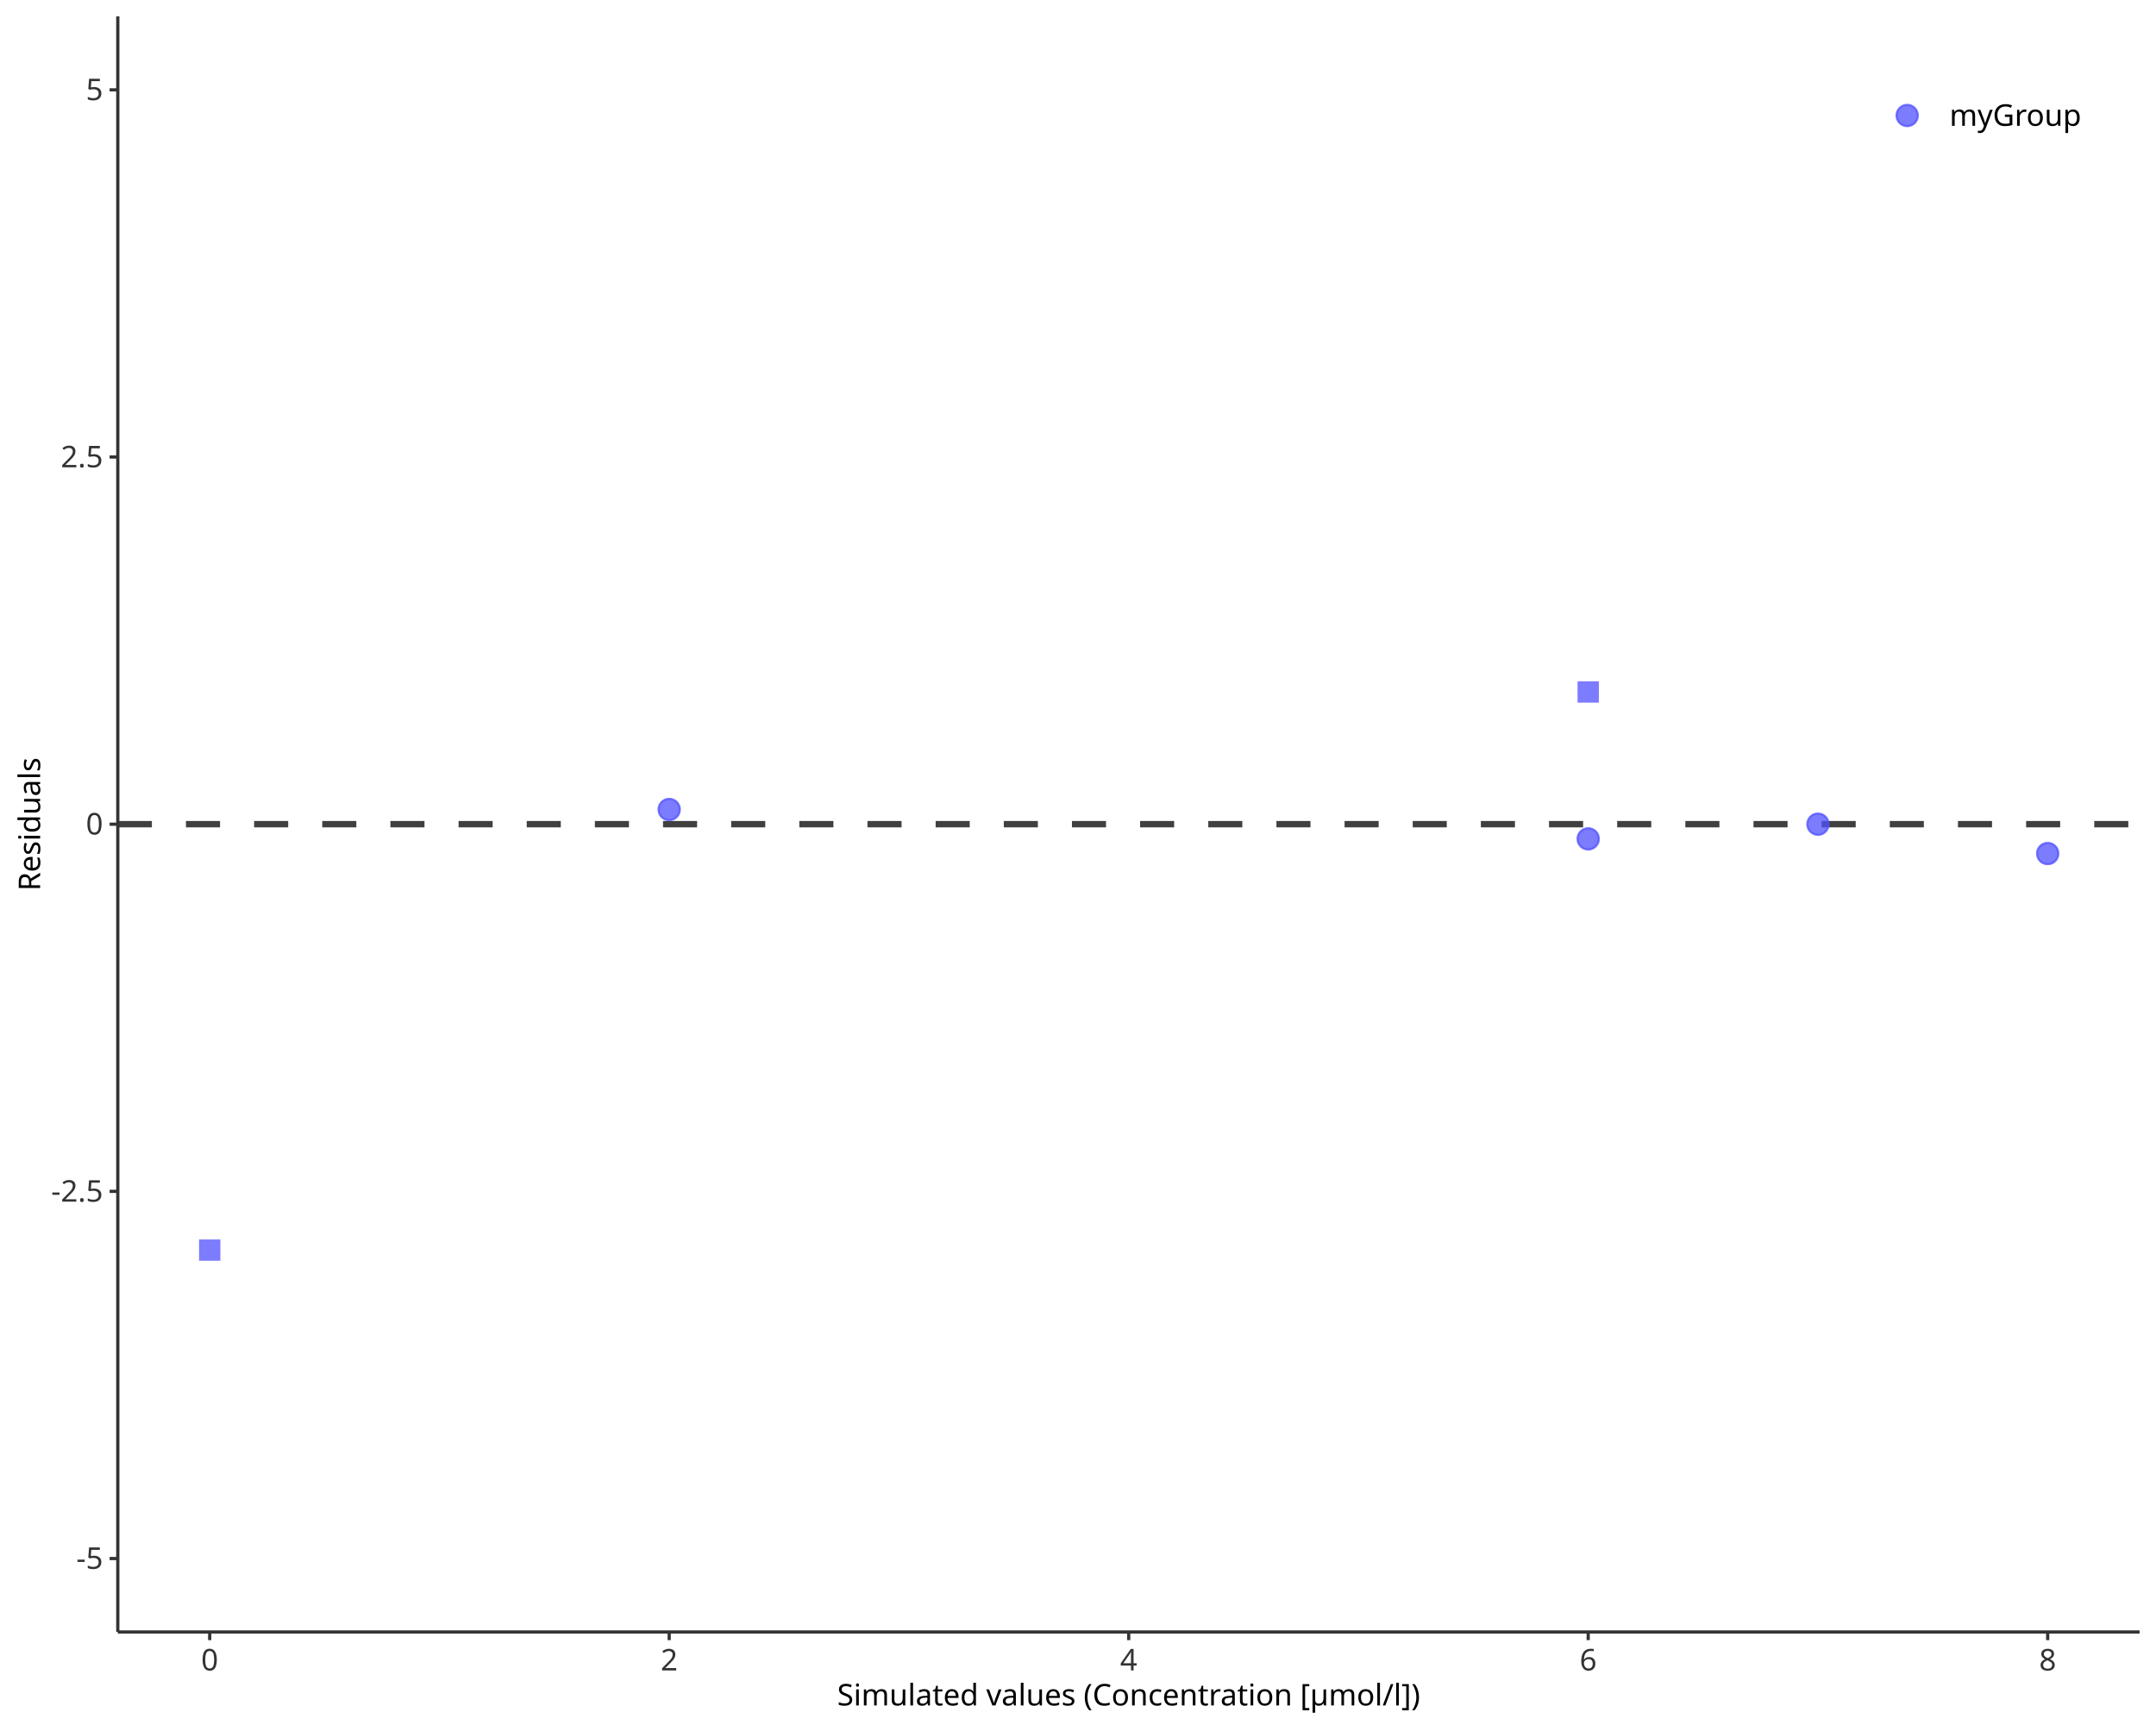
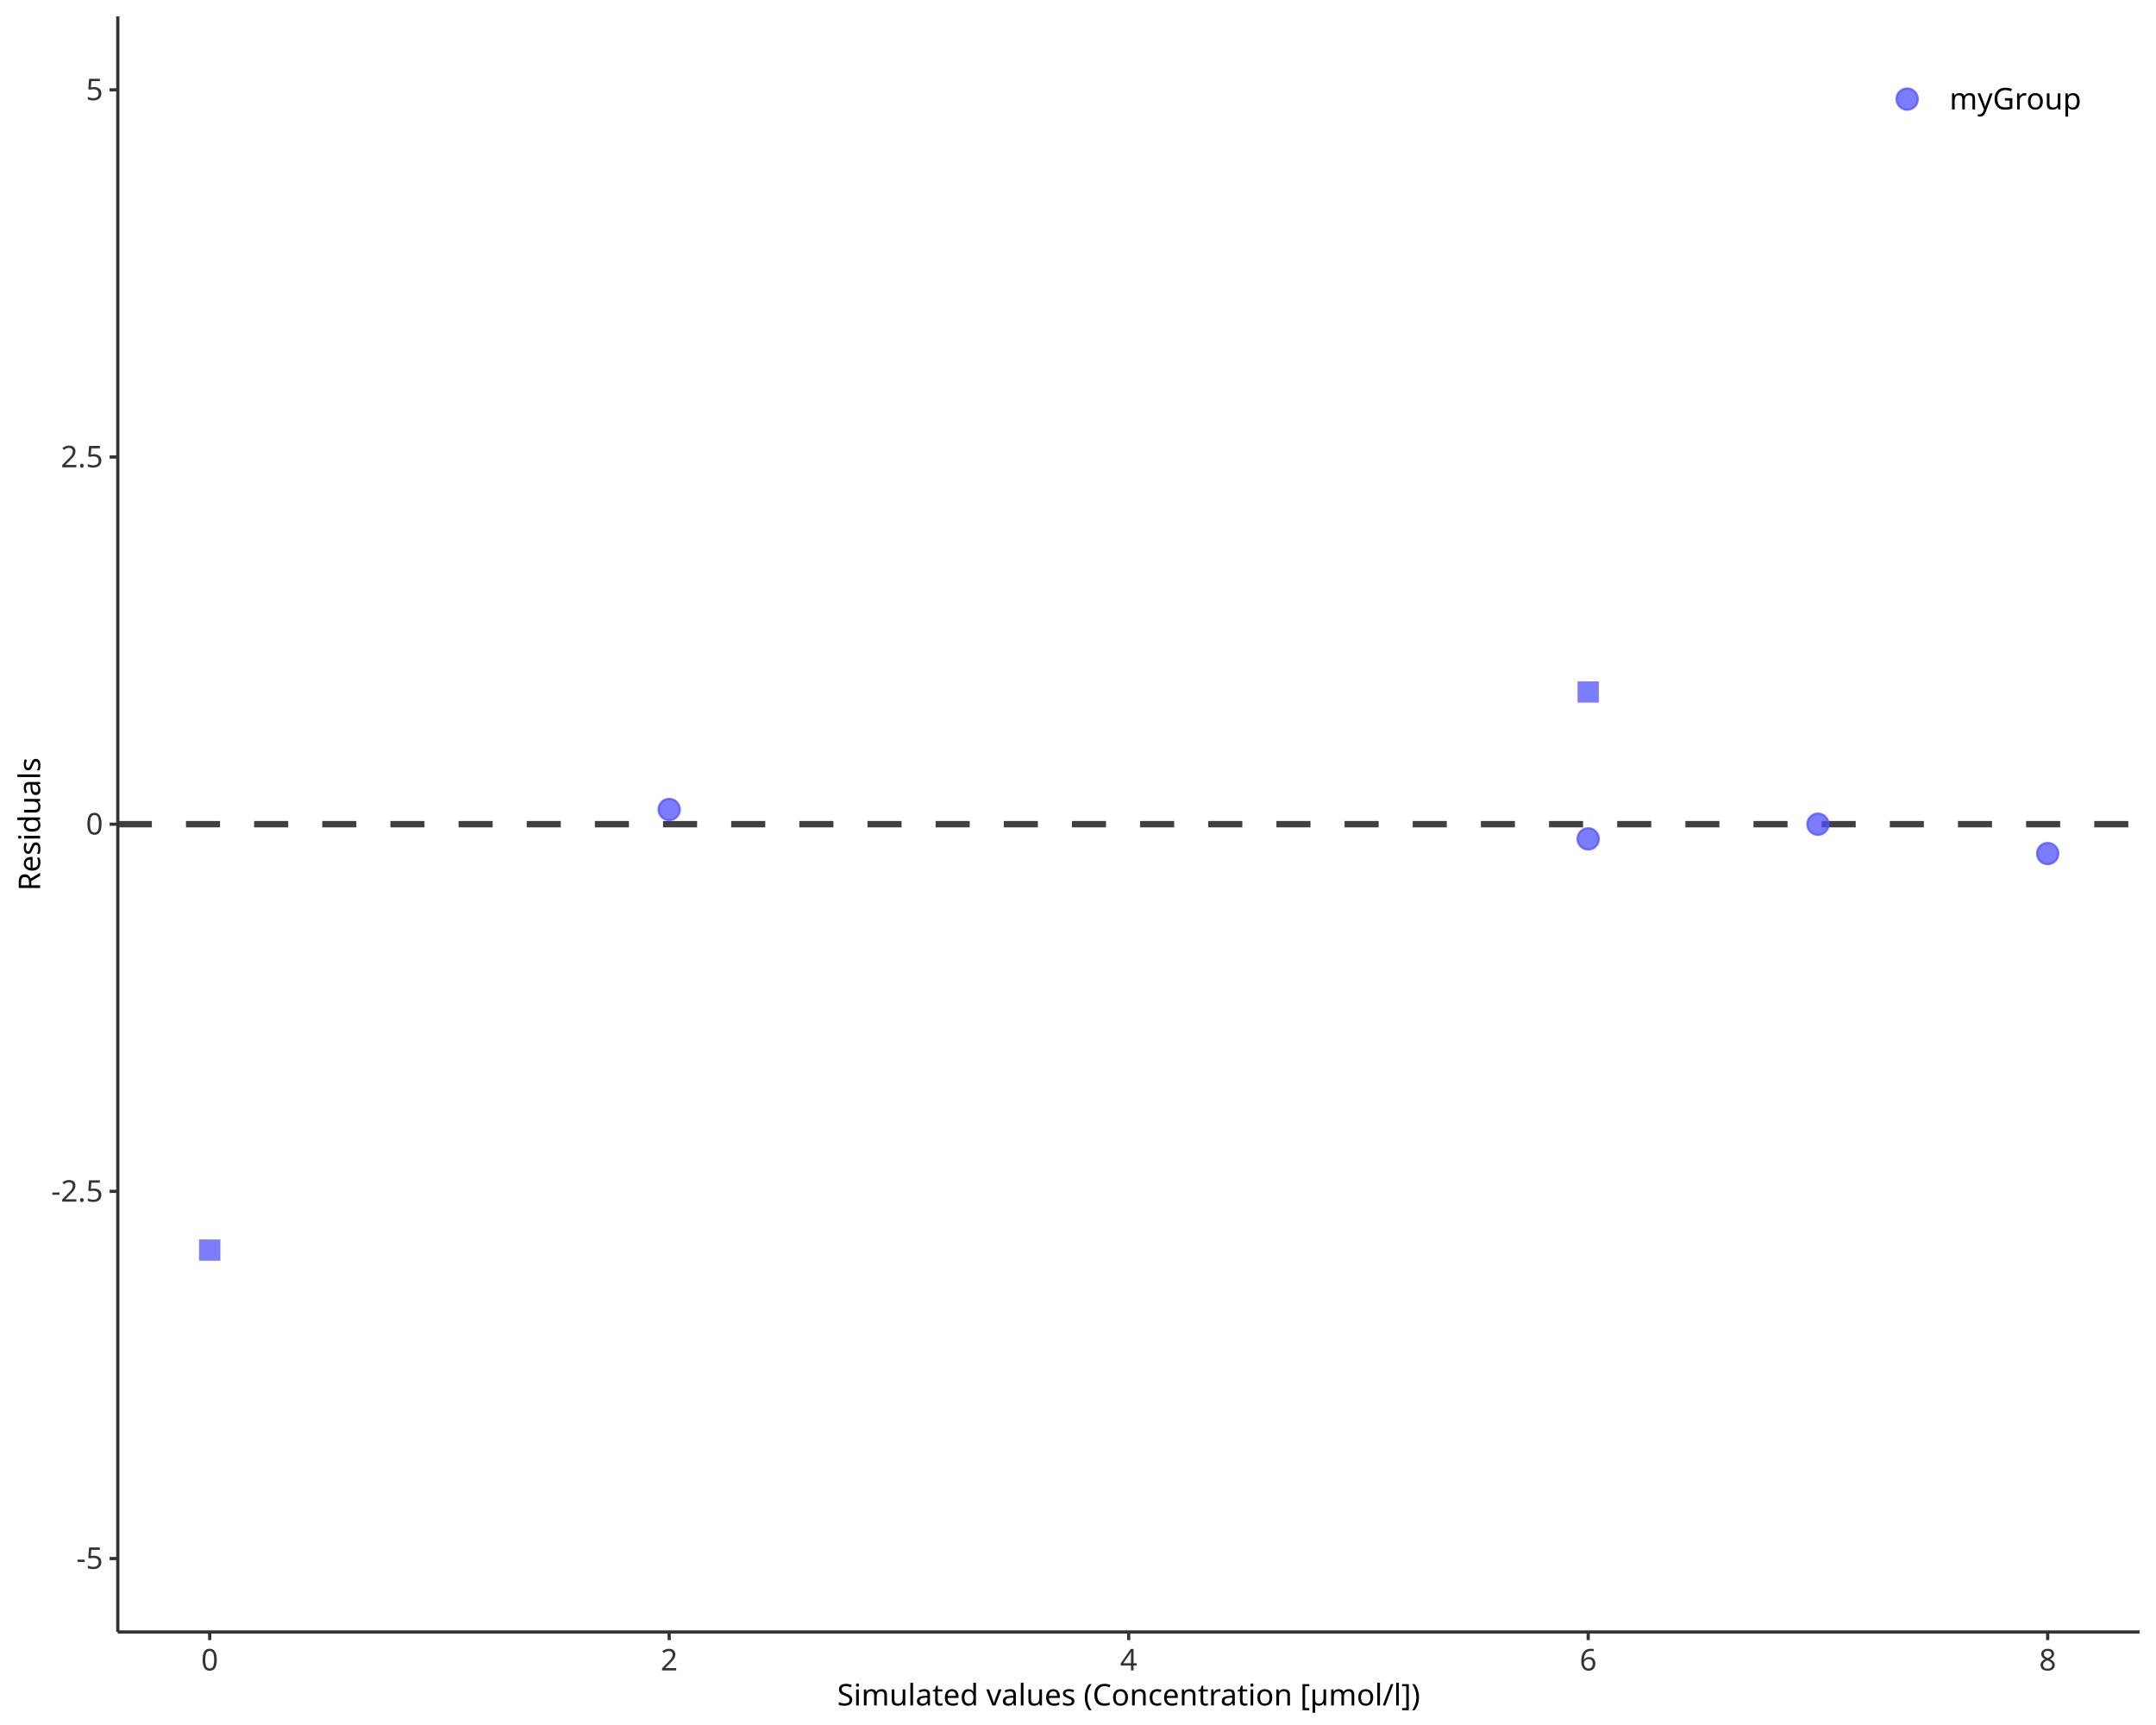
<svg xmlns="http://www.w3.org/2000/svg" class="svglite" data-engine-version="2.0" width="720.00pt" height="576.00pt" viewBox="0 0 720.00 576.00">
  <defs>
    <style type="text/css">
    .svglite line, .svglite polyline, .svglite polygon, .svglite path, .svglite rect, .svglite circle {
      fill: none;
      stroke: #000000;
      stroke-linecap: round;
      stroke-linejoin: round;
      stroke-miterlimit: 10.00;
    }
  </style>
  </defs>
  <rect width="100%" height="100%" style="stroke: none; fill: #FFFFFF;" />
  <defs>
    <clipPath id="cpMC4wMHw3MjAuMDB8MC4wMHw1NzYuMDA=">
      <rect x="0.00" y="0.00" width="720.00" height="576.00" />
    </clipPath>
  </defs>
  <g clip-path="url(#cpMC4wMHw3MjAuMDB8MC4wMHw1NzYuMDA=)">
-     <rect x="0.00" y="0.00" width="720.00" height="576.00" style="stroke-width: 1.07; stroke: none; fill: #FFFFFF;" />
+     <rect x="0" y="0.00" width="720.00" height="576.00" style="stroke-width: 1.07; stroke: none; fill: #FFFFFF;" />
  </g>
  <defs>
    <clipPath id="cpMzkuMzR8NzE0LjUyfDUuNDh8NTQ0Ljkz">
      <rect x="39.34" y="5.48" width="675.18" height="539.45" />
    </clipPath>
  </defs>
  <g clip-path="url(#cpMzkuMzR8NzE0LjUyfDUuNDh8NTQ0Ljkz)">
    <rect x="39.34" y="5.48" width="675.18" height="539.45" style="stroke-width: 1.07; stroke: none; fill: #FFFFFF;" />
  </g>
+   <g clip-path="url(#cpMC4wMHw3MjAuMDB8MC4wMHw1NzYuMDA=)">
+ </g>
+   <g clip-path="url(#cpMzkuMzR8NzE0LjUyfDUuNDh8NTQ0Ljkz)">
+ </g>
+   <g clip-path="url(#cpMC4wMHw3MjAuMDB8MC4wMHw1NzYuMDA=)">
+ </g>
+   <g clip-path="url(#cpMzkuMzR8NzE0LjUyfDUuNDh8NTQ0Ljkz)">
+ </g>
+   <g clip-path="url(#cpMC4wMHw3MjAuMDB8MC4wMHw1NzYuMDA=)">
+ </g>
+   <g clip-path="url(#cpMzkuMzR8NzE0LjUyfDUuNDh8NTQ0Ljkz)">
+ </g>
+   <g clip-path="url(#cpMC4wMHw3MjAuMDB8MC4wMHw1NzYuMDA=)">
+ </g>
+   <g clip-path="url(#cpMzkuMzR8NzE0LjUyfDUuNDh8NTQ0Ljkz)">
+ </g>
  <g clip-path="url(#cpMC4wMHw3MjAuMDB8MC4wMHw1NzYuMDA=)">
</g>
  <g clip-path="url(#cpMzkuMzR8NzE0LjUyfDUuNDh8NTQ0Ljkz)">
</g>
  <g clip-path="url(#cpMC4wMHw3MjAuMDB8MC4wMHw1NzYuMDA=)">
</g>
  <g clip-path="url(#cpMzkuMzR8NzE0LjUyfDUuNDh8NTQ0Ljkz)">
</g>
  <g clip-path="url(#cpMC4wMHw3MjAuMDB8MC4wMHw1NzYuMDA=)">
</g>
  <g clip-path="url(#cpMzkuMzR8NzE0LjUyfDUuNDh8NTQ0Ljkz)">
</g>
  <g clip-path="url(#cpMC4wMHw3MjAuMDB8MC4wMHw1NzYuMDA=)">
</g>
  <g clip-path="url(#cpMzkuMzR8NzE0LjUyfDUuNDh8NTQ0Ljkz)">
</g>
  <g clip-path="url(#cpMC4wMHw3MjAuMDB8MC4wMHw1NzYuMDA=)">
</g>
  <g clip-path="url(#cpMzkuMzR8NzE0LjUyfDUuNDh8NTQ0Ljkz)">
</g>
  <g clip-path="url(#cpMC4wMHw3MjAuMDB8MC4wMHw1NzYuMDA=)">
</g>
  <g clip-path="url(#cpMzkuMzR8NzE0LjUyfDUuNDh8NTQ0Ljkz)">
</g>
  <g clip-path="url(#cpMC4wMHw3MjAuMDB8MC4wMHw1NzYuMDA=)">
</g>
  <g clip-path="url(#cpMzkuMzR8NzE0LjUyfDUuNDh8NTQ0Ljkz)">
</g>
  <g clip-path="url(#cpMC4wMHw3MjAuMDB8MC4wMHw1NzYuMDA=)">
</g>
  <g clip-path="url(#cpMzkuMzR8NzE0LjUyfDUuNDh8NTQ0Ljkz)">
</g>
  <g clip-path="url(#cpMC4wMHw3MjAuMDB8MC4wMHw1NzYuMDA=)">
</g>
  <g clip-path="url(#cpMzkuMzR8NzE0LjUyfDUuNDh8NTQ0Ljkz)">
</g>
  <g clip-path="url(#cpMC4wMHw3MjAuMDB8MC4wMHw1NzYuMDA=)">
</g>
  <g clip-path="url(#cpMzkuMzR8NzE0LjUyfDUuNDh8NTQ0Ljkz)">
</g>
  <g clip-path="url(#cpMC4wMHw3MjAuMDB8MC4wMHw1NzYuMDA=)">
</g>
  <g clip-path="url(#cpMzkuMzR8NzE0LjUyfDUuNDh8NTQ0Ljkz)">
</g>
  <g clip-path="url(#cpMC4wMHw3MjAuMDB8MC4wMHw1NzYuMDA=)">
</g>
  <g clip-path="url(#cpMzkuMzR8NzE0LjUyfDUuNDh8NTQ0Ljkz)">
</g>
  <g clip-path="url(#cpMC4wMHw3MjAuMDB8MC4wMHw1NzYuMDA=)">
</g>
  <g clip-path="url(#cpMzkuMzR8NzE0LjUyfDUuNDh8NTQ0Ljkz)">
</g>
  <g clip-path="url(#cpMC4wMHw3MjAuMDB8MC4wMHw1NzYuMDA=)">
</g>
  <g clip-path="url(#cpMzkuMzR8NzE0LjUyfDUuNDh8NTQ0Ljkz)">
</g>
  <g clip-path="url(#cpMC4wMHw3MjAuMDB8MC4wMHw1NzYuMDA=)">
</g>
  <g clip-path="url(#cpMzkuMzR8NzE0LjUyfDUuNDh8NTQ0Ljkz)">
</g>
  <g clip-path="url(#cpMC4wMHw3MjAuMDB8MC4wMHw1NzYuMDA=)">
</g>
  <g clip-path="url(#cpMzkuMzR8NzE0LjUyfDUuNDh8NTQ0Ljkz)">
    <line x1="39.34" y1="275.21" x2="714.52" y2="275.21" style="stroke-width: 2.13; stroke: #000000; stroke-opacity: 0.75; stroke-dasharray: 11.38,11.38; stroke-linecap: butt;" />
    <circle cx="223.48" cy="270.30" r="3.56" style="stroke-width: 0.71; stroke: #5050FF; stroke-opacity: 0.75; fill: #5050FF; fill-opacity: 0.75;" />
    <circle cx="530.38" cy="280.11" r="3.56" style="stroke-width: 0.71; stroke: #5050FF; stroke-opacity: 0.75; fill: #5050FF; fill-opacity: 0.75;" />
    <circle cx="607.11" cy="275.21" r="3.56" style="stroke-width: 0.71; stroke: #5050FF; stroke-opacity: 0.75; fill: #5050FF; fill-opacity: 0.75;" />
    <circle cx="683.83" cy="285.01" r="3.56" style="stroke-width: 0.71; stroke: #5050FF; stroke-opacity: 0.75; fill: #5050FF; fill-opacity: 0.75;" />
    <polygon points="66.48,420.98 73.59,420.98 73.59,413.87 66.48,413.87 " style="stroke-width: 0.71; stroke: none; fill: #5050FF; fill-opacity: 0.75;" />
    <polygon points="526.83,234.62 533.94,234.62 533.94,227.51 526.83,227.51 " style="stroke-width: 0.71; stroke: none; fill: #5050FF; fill-opacity: 0.75;" />
    <polygon points="680.28,33.56 687.39,33.56 687.39,26.44 680.28,26.44 " style="stroke-width: 0.71; stroke: none; fill: #5050FF; fill-opacity: 0.75;" />
  </g>
  <g clip-path="url(#cpMC4wMHw3MjAuMDB8MC4wMHw1NzYuMDA=)">
    <polyline points="39.34,544.93 39.34,5.48 " style="stroke-width: 1.07; stroke: #333333; stroke-linecap: butt;" />
    <text x="34.41" y="523.85" text-anchor="end" style="font-size: 10.00px; fill: #333333; font-family: sans;" textLength="8.89px" lengthAdjust="spacingAndGlyphs">-5</text>
    <text x="34.41" y="401.25" text-anchor="end" style="font-size: 10.00px; fill: #333333; font-family: sans;" textLength="17.23px" lengthAdjust="spacingAndGlyphs">-2.5</text>
    <text x="34.41" y="278.65" text-anchor="end" style="font-size: 10.00px; fill: #333333; font-family: sans;" textLength="5.56px" lengthAdjust="spacingAndGlyphs">0</text>
    <text x="34.41" y="156.04" text-anchor="end" style="font-size: 10.00px; fill: #333333; font-family: sans;" textLength="13.90px" lengthAdjust="spacingAndGlyphs">2.5</text>
    <text x="34.41" y="33.44" text-anchor="end" style="font-size: 10.00px; fill: #333333; font-family: sans;" textLength="5.56px" lengthAdjust="spacingAndGlyphs">5</text>
    <polyline points="36.60,520.41 39.34,520.41 " style="stroke-width: 1.07; stroke: #333333; stroke-linecap: butt;" />
    <polyline points="36.60,397.81 39.34,397.81 " style="stroke-width: 1.07; stroke: #333333; stroke-linecap: butt;" />
    <polyline points="36.60,275.21 39.34,275.21 " style="stroke-width: 1.07; stroke: #333333; stroke-linecap: butt;" />
    <polyline points="36.60,152.60 39.34,152.60 " style="stroke-width: 1.07; stroke: #333333; stroke-linecap: butt;" />
    <polyline points="36.60,30.00 39.34,30.00 " style="stroke-width: 1.07; stroke: #333333; stroke-linecap: butt;" />
    <polyline points="39.34,544.93 714.52,544.93 " style="stroke-width: 1.07; stroke: #333333; stroke-linecap: butt;" />
    <polyline points="70.03,547.67 70.03,544.93 " style="stroke-width: 1.07; stroke: #333333; stroke-linecap: butt;" />
    <polyline points="223.48,547.67 223.48,544.93 " style="stroke-width: 1.07; stroke: #333333; stroke-linecap: butt;" />
    <polyline points="376.93,547.67 376.93,544.93 " style="stroke-width: 1.07; stroke: #333333; stroke-linecap: butt;" />
    <polyline points="530.38,547.67 530.38,544.93 " style="stroke-width: 1.07; stroke: #333333; stroke-linecap: butt;" />
    <polyline points="683.83,547.67 683.83,544.93 " style="stroke-width: 1.07; stroke: #333333; stroke-linecap: butt;" />
    <text x="70.03" y="557.78" text-anchor="middle" style="font-size: 10.00px; fill: #333333; font-family: sans;" textLength="5.56px" lengthAdjust="spacingAndGlyphs">0</text>
    <text x="223.48" y="557.78" text-anchor="middle" style="font-size: 10.00px; fill: #333333; font-family: sans;" textLength="5.56px" lengthAdjust="spacingAndGlyphs">2</text>
    <text x="376.93" y="557.78" text-anchor="middle" style="font-size: 10.00px; fill: #333333; font-family: sans;" textLength="5.56px" lengthAdjust="spacingAndGlyphs">4</text>
    <text x="530.38" y="557.78" text-anchor="middle" style="font-size: 10.00px; fill: #333333; font-family: sans;" textLength="5.56px" lengthAdjust="spacingAndGlyphs">6</text>
    <text x="683.83" y="557.78" text-anchor="middle" style="font-size: 10.00px; fill: #333333; font-family: sans;" textLength="5.56px" lengthAdjust="spacingAndGlyphs">8</text>
    <text x="376.93" y="569.48" text-anchor="middle" style="font-size: 10.00px; font-family: sans;" textLength="183.08px" lengthAdjust="spacingAndGlyphs">Simulated values (Concentration [µmol/l])</text>
    <text transform="translate(13.40,275.21) rotate(-90)" text-anchor="middle" style="font-size: 10.00px; font-family: sans;" textLength="43.92px" lengthAdjust="spacingAndGlyphs">Residuals</text>
-     <rect x="622.79" y="18.97" width="74.85" height="33.72" style="stroke-width: 1.07; stroke: none; fill: #FFFFFF;" />
-     <rect x="628.27" y="29.92" width="17.28" height="17.28" style="stroke-width: 1.07; stroke: none; fill: #FFFFFF;" />
-     <circle cx="636.91" cy="38.56" r="3.56" style="stroke-width: 0.71; stroke: #5050FF; stroke-opacity: 0.75; fill: #5050FF; fill-opacity: 0.75;" />
-     <text x="651.03" y="42.01" style="font-size: 10.00px; font-family: sans;" textLength="41.14px" lengthAdjust="spacingAndGlyphs">myGroup</text>
+     <rect x="622.79" y="18.97" width="74.85" height="28.24" style="stroke-width: 1.07; stroke: none; fill: #FFFFFF;" />
+     <rect x="628.27" y="24.45" width="17.28" height="17.28" style="stroke-width: 1.07; stroke: none; fill: #FFFFFF;" />
+     <circle cx="636.91" cy="33.09" r="3.56" style="stroke-width: 0.71; stroke: #5050FF; stroke-opacity: 0.75; fill: #5050FF; fill-opacity: 0.75;" />
+     <text x="651.03" y="36.53" style="font-size: 10.00px; font-family: sans;" textLength="41.14px" lengthAdjust="spacingAndGlyphs">myGroup</text>
  </g>
</svg>
